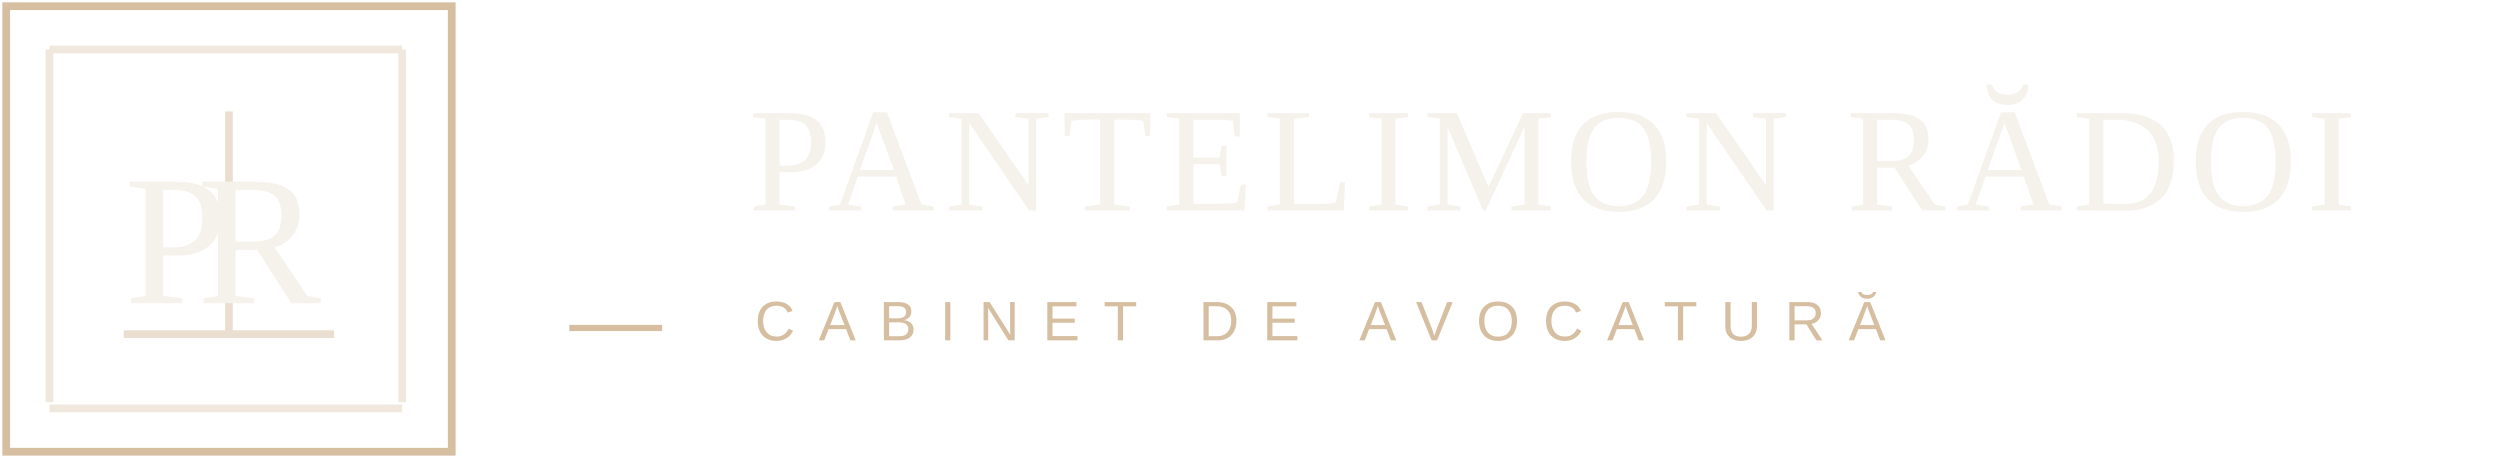
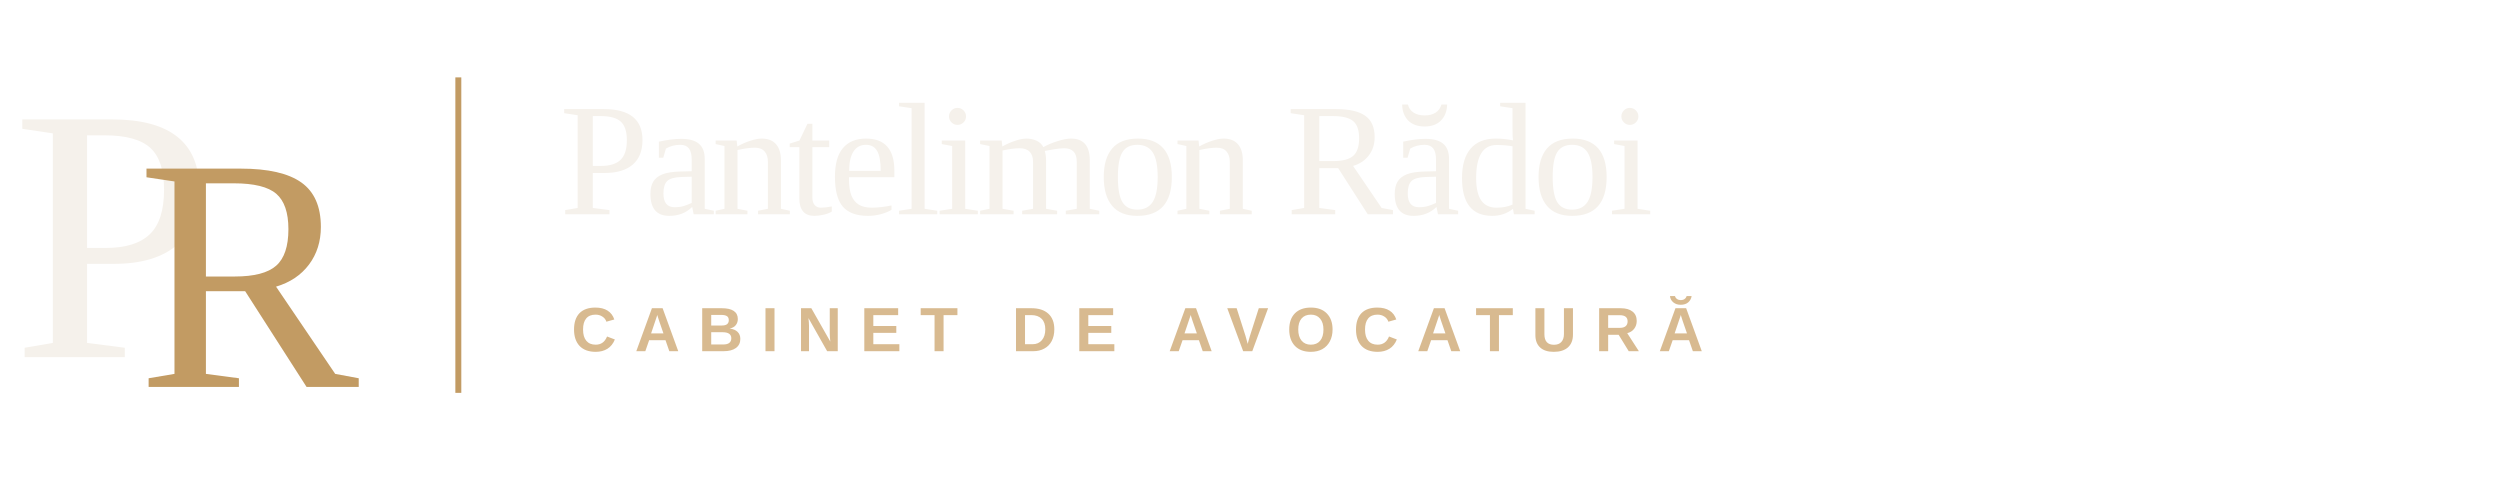
- <svg xmlns="http://www.w3.org/2000/svg" width="404" height="76" viewBox="0 0 404 76" role="img" aria-labelledby="title">
-   <g fill="none" stroke="#D6BEA1" stroke-width="1.25">
-     <rect x="1" y="1" width="72" height="72" />
-     <path d="M8 8h57M8 66h57M8 8v57M65 8v57" opacity=".36" />
-     <path d="M20 54h34M37 18v36" opacity=".5" />
+ <svg xmlns="http://www.w3.org/2000/svg" width="420" height="80" viewBox="0 0 420 80" role="img" aria-labelledby="title">
+   <g font-family="Georgia, 'Times New Roman', serif" font-weight="400">
+     <text x="2" y="60" font-size="61" letter-spacing="-5" fill="#F5F1EB">P</text>
+     <text x="23" y="65" font-size="56" letter-spacing="-4" fill="#C29B63">R</text>
  </g>
-   <text x="36" y="49" text-anchor="middle" font-family="Georgia, 'Times New Roman', serif" font-size="30" letter-spacing="-5" fill="#F5F1EB">PR</text>
-   <path d="M92 53h15" stroke="#D6BEA1" stroke-width="1" />
-   <text x="121" y="34" font-family="Georgia, 'Times New Roman', serif" font-size="24" letter-spacing="1.6" fill="#F5F1EB">PANTELIMON RĂDOI</text>
-   <text x="122" y="55" font-family="Arial, sans-serif" font-size="9" letter-spacing="3.8" fill="#D6BEA1">CABINET DE AVOCATURĂ</text>
+   <path d="M77 13v53" fill="none" stroke="#C29B63" stroke-width="1" />
+   <text x="94" y="36" fill="#F5F1EB" font-family="Georgia, 'Times New Roman', serif" font-size="27" letter-spacing="-.7">Pantelimon Rădoi</text>
+   <text x="96" y="59" fill="#D8BA90" font-family="Arial, sans-serif" font-size="10.5" font-weight="600" letter-spacing="3.05">CABINET DE AVOCATURĂ</text>
</svg>
